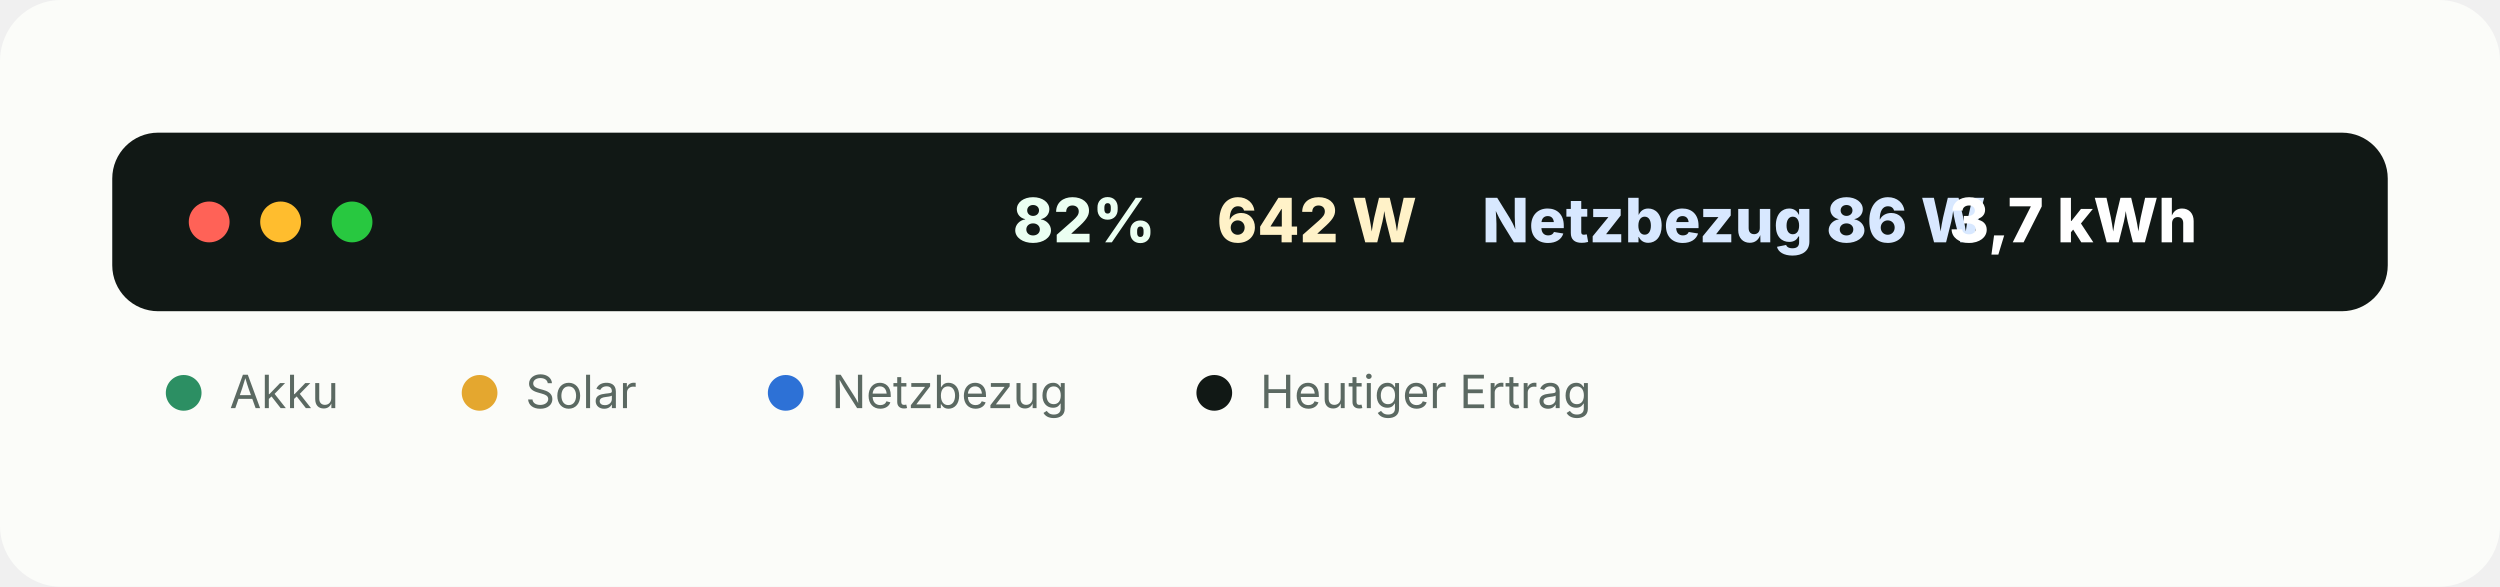
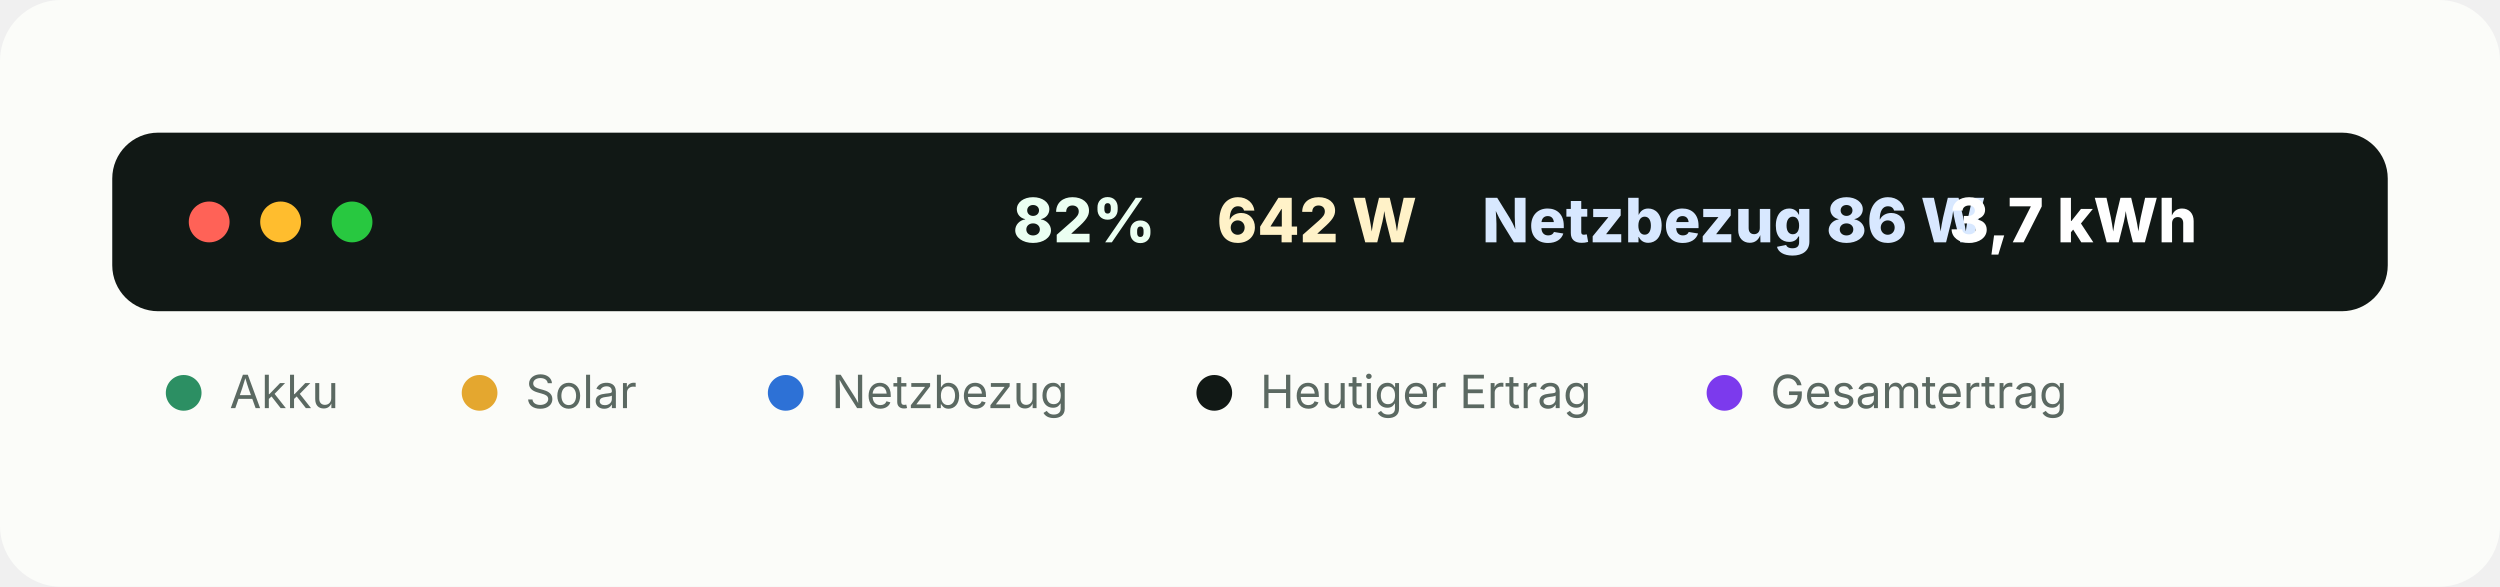
<svg xmlns="http://www.w3.org/2000/svg" viewBox="0 0 980 230" role="img" aria-labelledby="title desc">
  <rect width="980" height="230" rx="24" fill="#fbfcf9" />
  <rect x="44" y="52" width="892" height="70" rx="18" fill="#111815" />
  <circle cx="82" cy="87" r="8" fill="#ff6257" />
  <circle cx="110" cy="87" r="8" fill="#ffbd2e" />
  <circle cx="138" cy="87" r="8" fill="#28c840" />
  <g font-family="Inter, Arial, sans-serif" font-weight="800" font-size="24">
    <text x="397" y="95" fill="#ebfff2">82%</text>
    <text x="477" y="95" fill="#fff2c8">642 W</text>
    <text x="581" y="95" fill="#d8e8ff">Netzbezug 86 W</text>
    <text x="764" y="95" fill="#ffffff">3,7 kWh</text>
  </g>
  <g transform="translate(72 154)" font-family="Inter, Arial, sans-serif" font-size="18" fill="#5b6962">
    <circle cx="0" cy="0" r="7" fill="#2c8f63" />
    <text x="18" y="6">Akku</text>
    <circle cx="116" cy="0" r="7" fill="#e4a72f" />
    <text x="134" y="6">Solar</text>
    <circle cx="236" cy="0" r="7" fill="#2d71d6" />
    <text x="254" y="6">Netzbezug</text>
    <circle cx="404" cy="0" r="7" fill="#111815" />
    <text x="422" y="6">Heutiger Ertrag</text>
+     <circle cx="604" cy="0" r="7" fill="#7c3aed" />
+     <text x="622" y="6">Gesamtertrag</text>
  </g>
</svg>
